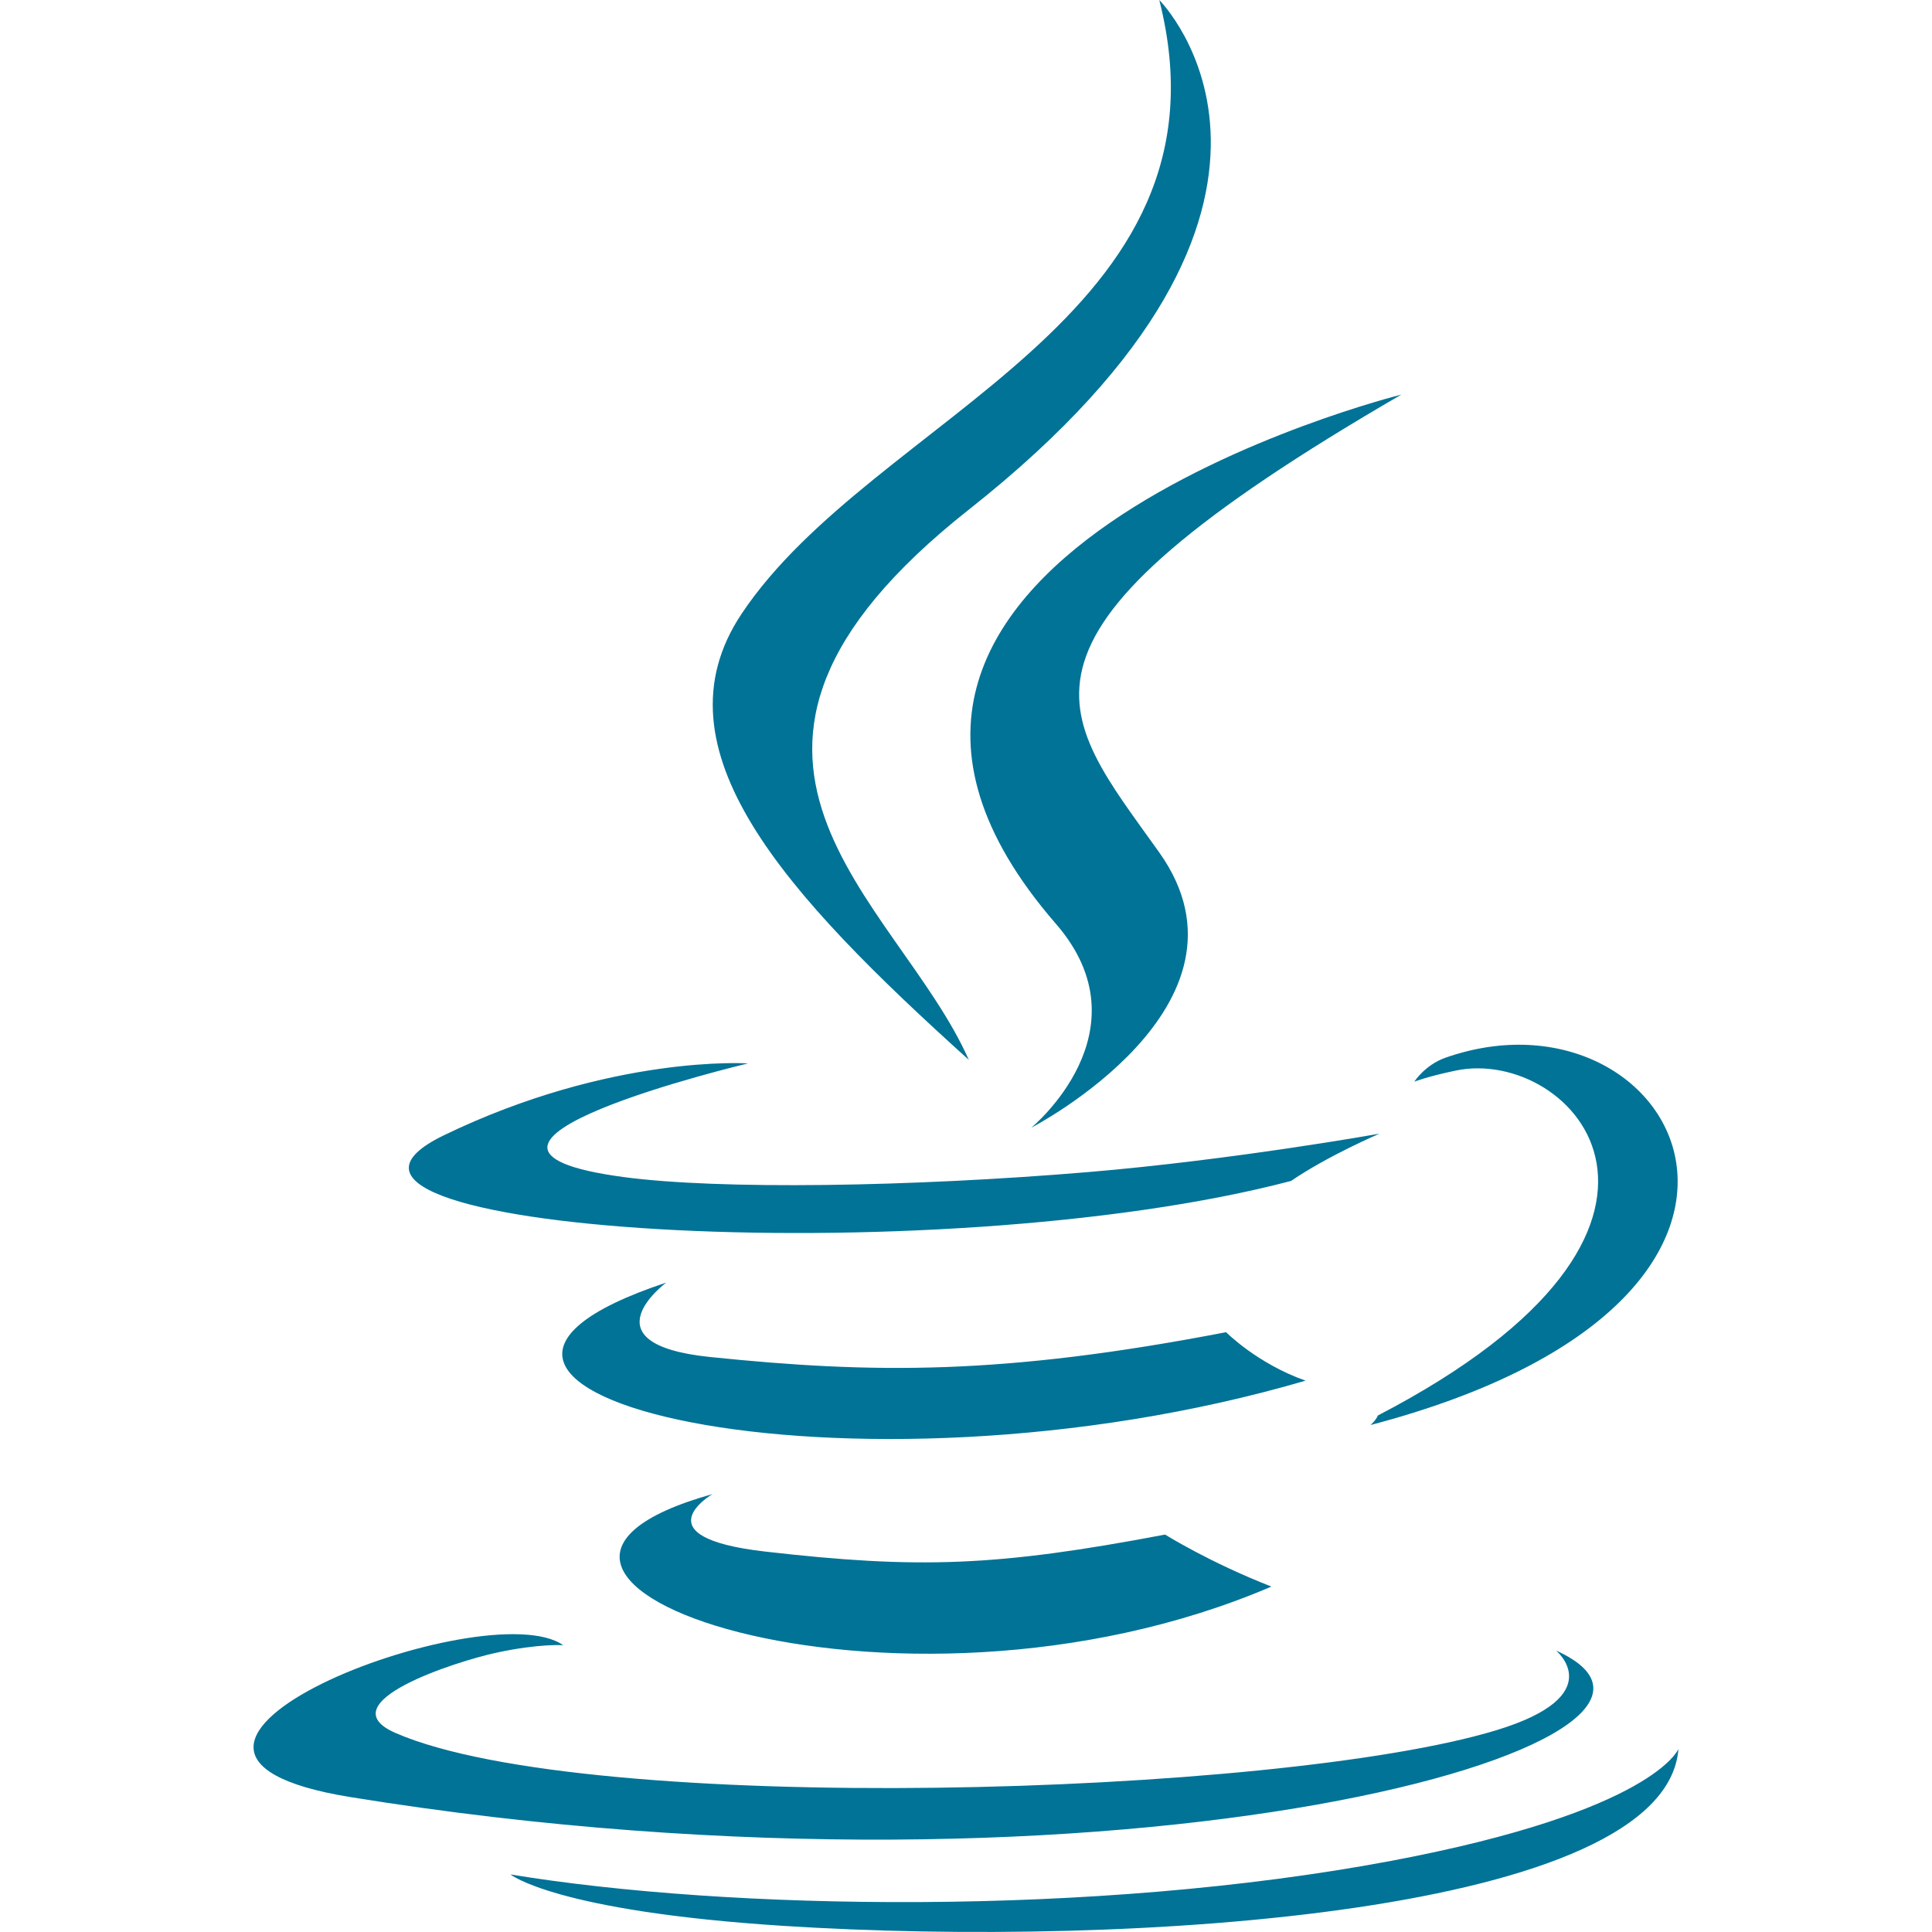
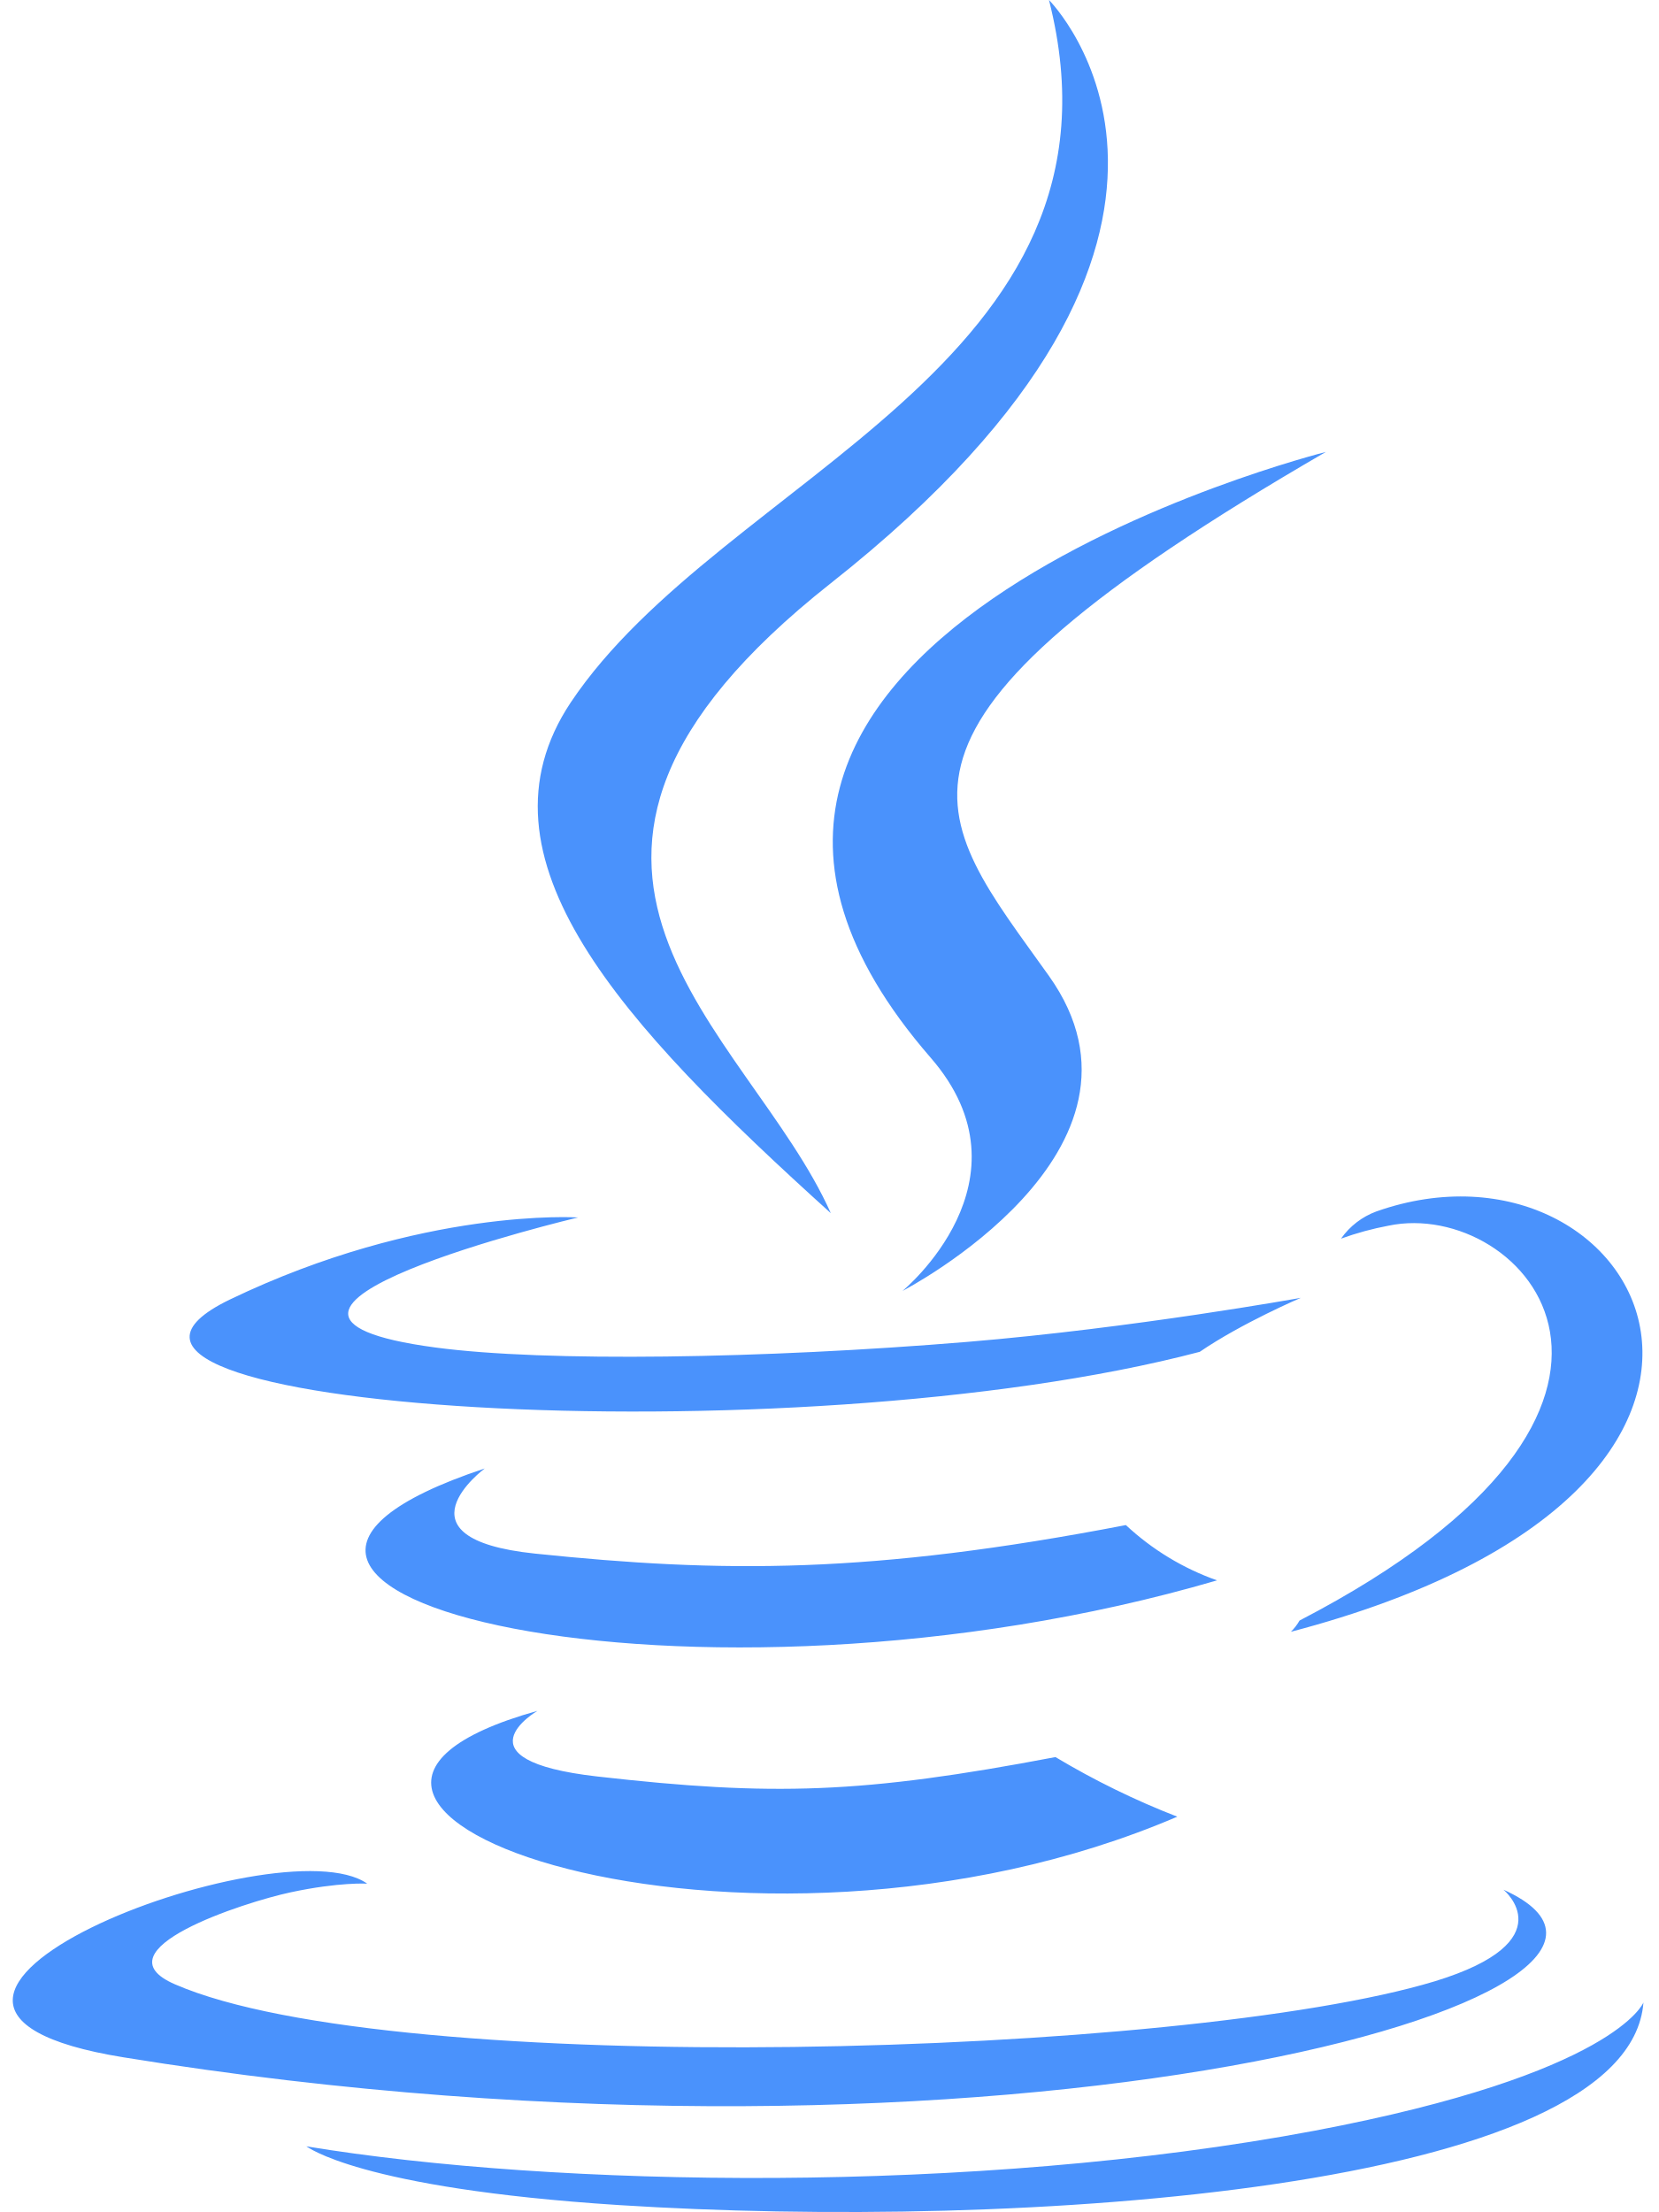
- <svg xmlns="http://www.w3.org/2000/svg" role="img" viewBox="0 0 24 24" fill="#007396">
-   <path d="M8.851 18.56s-.917.534.653.714c1.902.218 2.874.187 4.969-.211 0 0 .552.346 1.321.646-4.699 2.013-10.633-.118-6.943-1.149M8.276 15.933s-1.028.761.542.924c2.032.209 3.636.227 6.413-.308 0 0 .384.389.987.602-5.679 1.661-12.007.13-7.942-1.218M13.116 11.475c1.158 1.333-.304 2.533-.304 2.533s2.939-1.518 1.589-3.418c-1.261-1.772-2.228-2.652 3.007-5.688 0-.001-8.216 2.051-4.292 6.573M19.33 20.504s.679.559-.747.991c-2.712.822-11.288 1.069-13.669.033-.856-.373.75-.89 1.254-.998.527-.114.828-.093.828-.093-.953-.671-6.156 1.317-2.643 1.887 9.58 1.553 17.462-.7 14.977-1.82M9.292 13.21s-4.362 1.036-1.544 1.412c1.189.159 3.561.123 5.77-.062 1.806-.152 3.618-.477 3.618-.477s-.637.272-1.098.587c-4.429 1.165-12.986.623-10.522-.568 2.082-1.006 3.776-.892 3.776-.892M17.116 17.584c4.503-2.34 2.421-4.589.968-4.285-.355.074-.515.138-.515.138s.132-.207.385-.297c2.875-1.011 5.086 2.981-.928 4.562 0-.001.07-.062.09-.118M14.401 0s2.494 2.494-2.365 6.33c-3.896 3.077-.888 4.832-.001 6.836-2.274-2.053-3.943-3.858-2.824-5.539 1.644-2.469 6.197-3.665 5.19-7.627M9.734 23.924c4.322.277 10.959-.153 11.116-2.198 0 0-.302.775-3.572 1.391-3.688.694-8.239.613-10.937.168 0-.001.553.457 3.393.639" />
+ <svg xmlns="http://www.w3.org/2000/svg" viewBox="0 0 384 512" fill="#4A92FC">
+   <path d="M277.7 312.9c9.8-6.7 23.4-12.5 23.4-12.5s-38.7 7-77.2 10.2c-47.1 3.9-97.7 4.7-123.1 1.3-60.1-8 33-30.1 33-30.1s-36.1-2.4-80.6 19c-52.5 25.4 130 37 224.5 12.1zm-85.4-32.1c-19-42.7-83.1-80.2 0-145.8C296 53.2 242.8 0 242.8 0c21.5 84.5-75.6 110.1-110.7 162.6-23.9 35.9 11.7 74.4 60.2 118.2zm114.6-176.2c.1 0-175.2 43.8-91.5 140.2 24.7 28.4-6.5 54-6.5 54s62.7-32.4 33.9-72.9c-26.9-37.8-47.5-56.6 64.1-121.3zm-6.1 270.5a12.2 12.2 0 0 1 -2 2.6c128.3-33.7 81.1-118.9 19.8-97.3a17.3 17.3 0 0 0 -8.2 6.3 70.5 70.5 0 0 1 11-3c31-6.5 75.5 41.5-20.6 91.4zM348 437.4s14.5 11.9-15.9 21.2c-57.9 17.5-240.8 22.8-291.6 .7-18.3-7.9 16-19 26.8-21.3 11.2-2.4 17.7-2 17.7-2-20.3-14.3-131.3 28.1-56.4 40.2C232.8 509.4 401 461.3 348 437.4zM124.4 396c-78.7 22 47.9 67.4 148.1 24.5a185.9 185.9 0 0 1 -28.2-13.8c-44.7 8.5-65.4 9.1-106 4.5-33.5-3.8-13.9-15.2-13.9-15.2zm179.8 97.2c-78.7 14.8-175.8 13.1-233.3 3.6 0-.1 11.8 9.7 72.4 13.6 92.2 5.9 233.8-3.3 237.1-46.9 0 0-6.4 16.5-76.2 29.7zM260.6 353c-59.2 11.4-93.5 11.1-136.8 6.6-33.5-3.5-11.6-19.7-11.6-19.7-86.8 28.8 48.2 61.4 169.5 25.9a60.4 60.4 0 0 1 -21.1-12.8z" />
</svg>
